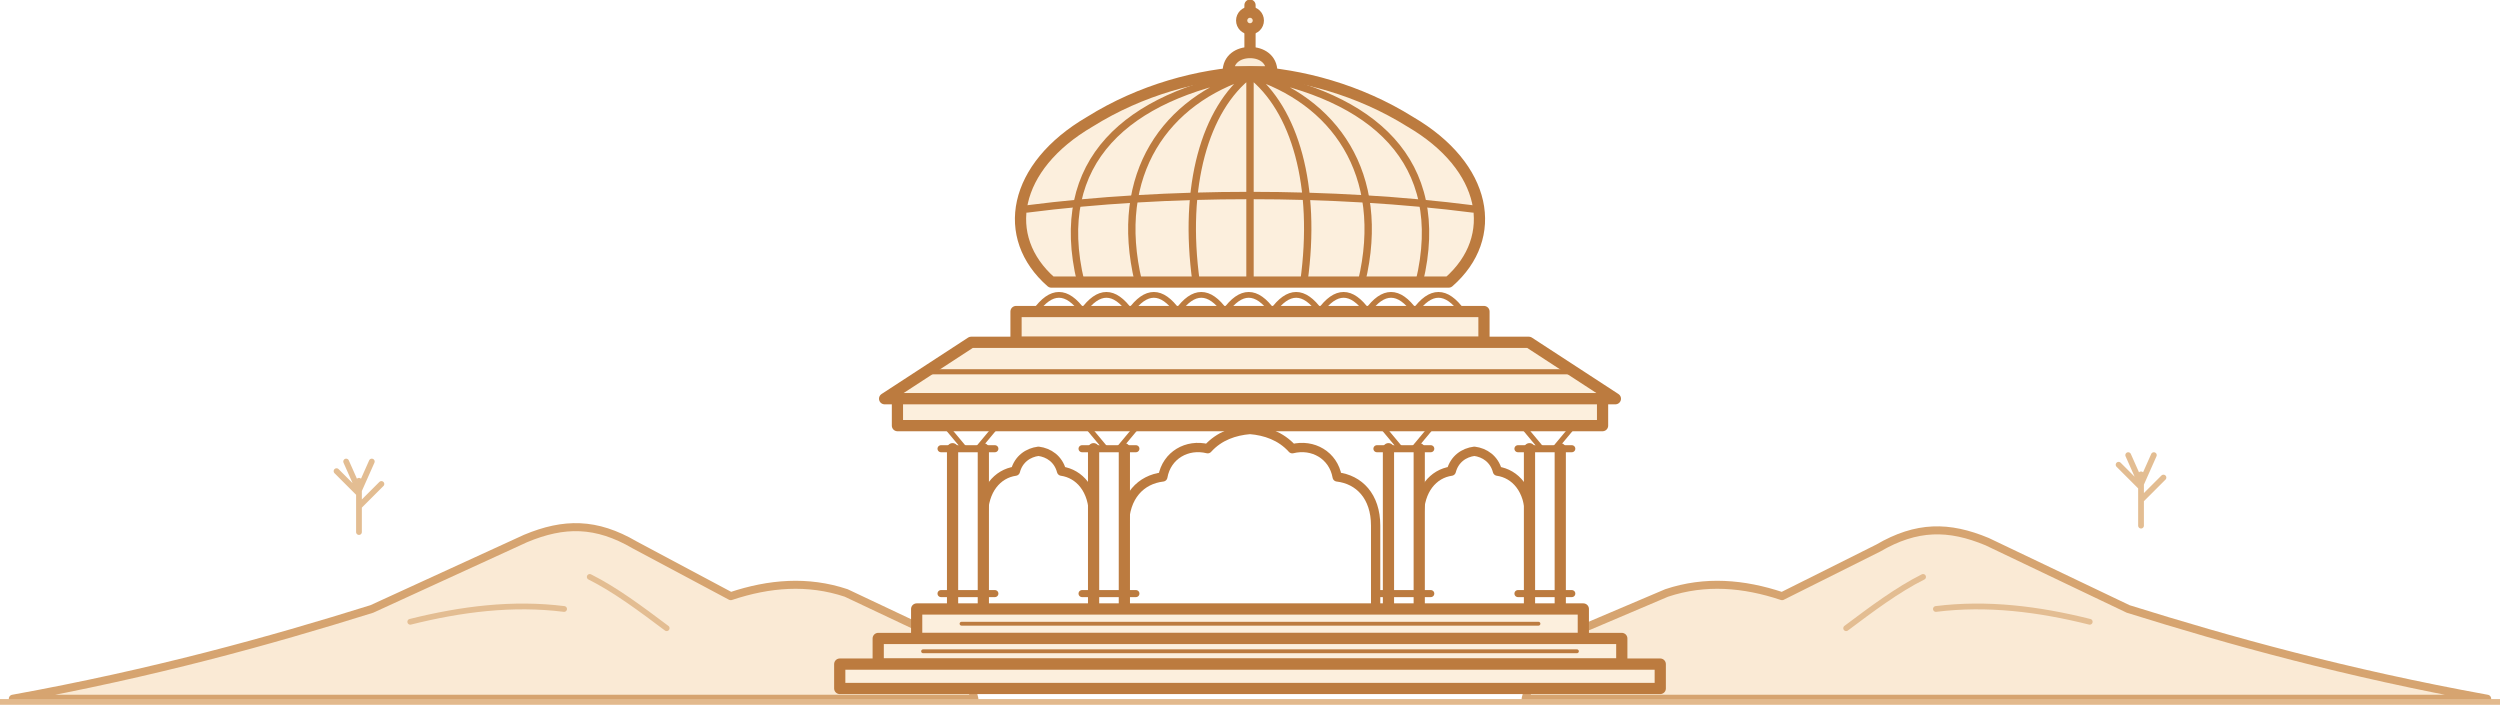
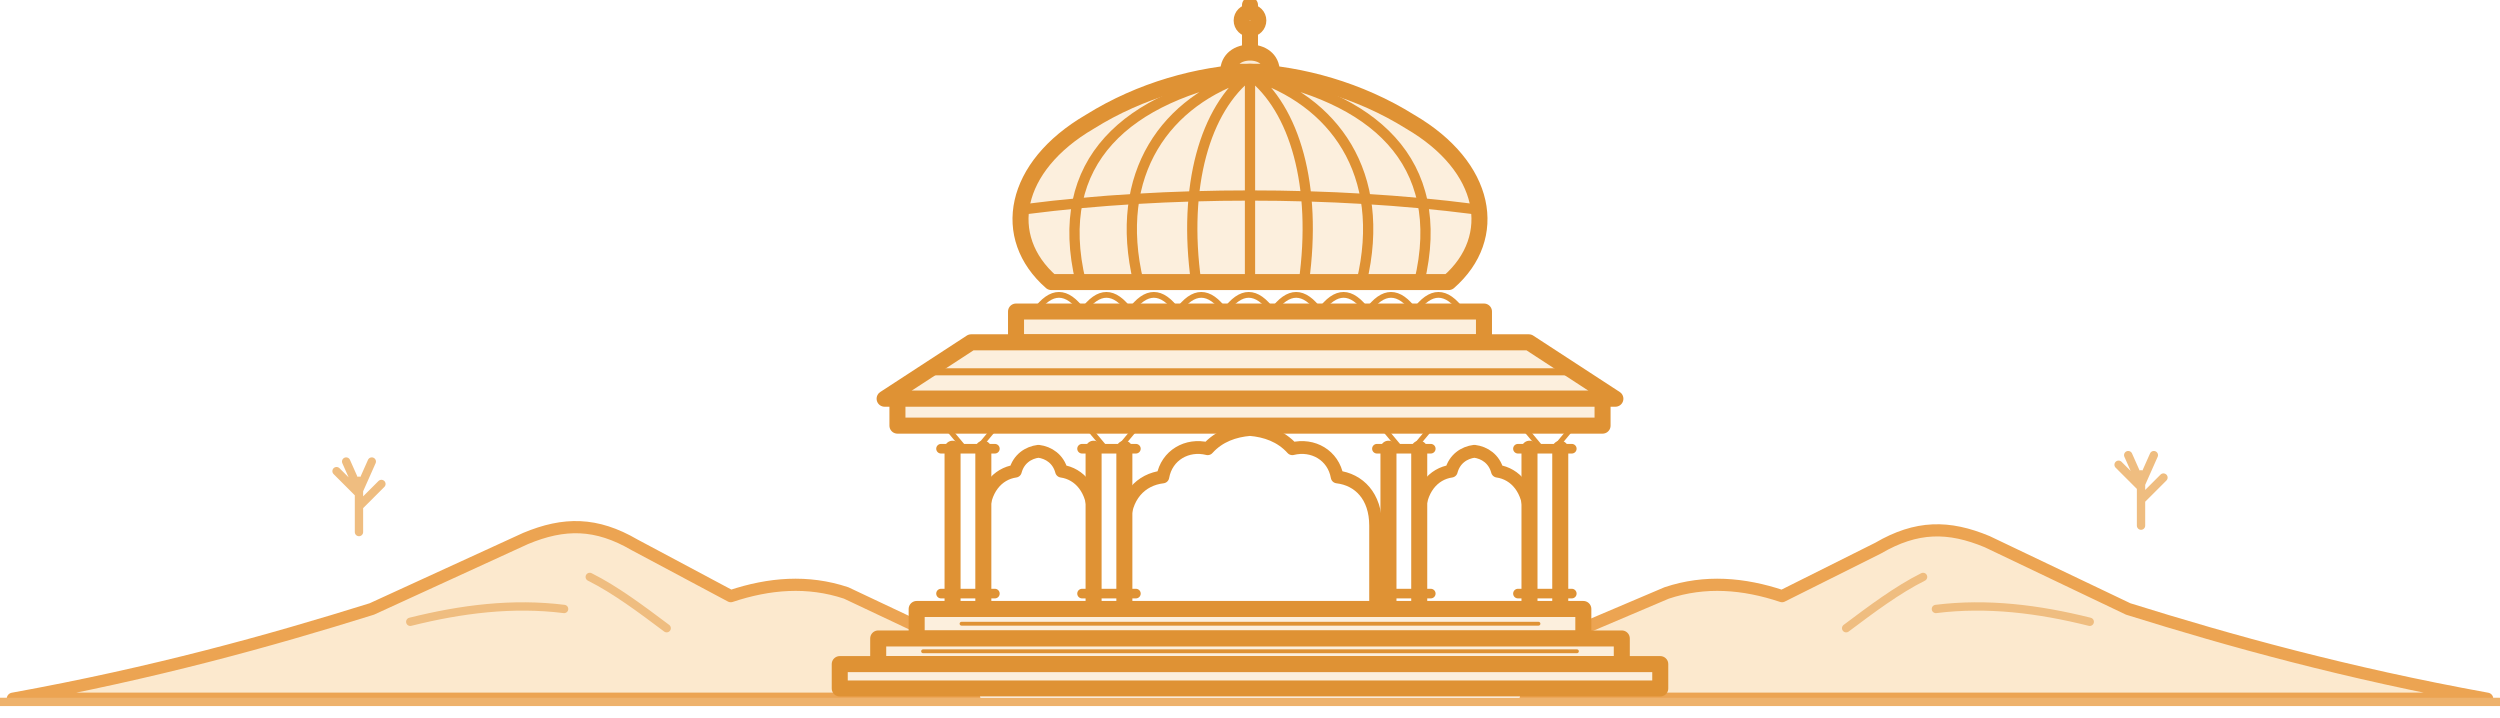
<svg xmlns="http://www.w3.org/2000/svg" viewBox="0 0 390 112" width="390" height="112">
-   <g fill="#f8e1c4" fill-opacity=".7" stroke="#d6a470" stroke-width="1.25" stroke-linejoin="round">
+   <g fill="#fbe3c2" fill-opacity=".8" stroke="#eca452" stroke-width="1.9" stroke-linejoin="round">
    <path d="M2 109C24 105 42 100 58 95L82 84C88 81.5 93 81.5 99 85L114 93C120 91 126 90.5 132 92.5L150 101 152 109Z" />
    <path d="M388 109C366 105 348 100 332 95L310 84.5C304 82 299 82 293 85.5L278 93C272 91 266 90.5 260 92.5L240 101 238 109Z" />
  </g>
-   <g fill="none" stroke="#e3bd92" stroke-width=".9" stroke-linecap="round">
+   <g fill="none" stroke="#efbd80" stroke-width="1.3" stroke-linecap="round">
    <path d="M64 97C72 95 80 94 88 95M92 90C96 92 100 95 104 98M300 90C296 92 292 95 288 98M326 97C318 95 310 94 302 95" />
-     <path d="M0 109.5H390" stroke="#e2b98d" />
+     <path d="M0 109.5H390" stroke="#eeb26c" />
    <path d="M56 83V75M56 77L52.5 73.5M56 79L59.5 75.5M56 76.5L54 72M56 76.5 58 72" />
    <path d="M334 82V74M334 76 330.5 72.5M334 78 337.5 74.5M334 75.5 332 71M334 75.5 336 71" />
  </g>
-   <g fill="none" stroke="#bc7b3f" stroke-width="1.75" stroke-linejoin="round" stroke-linecap="round">
+   <g fill="none" stroke="#df9234" stroke-width="2.5" stroke-linejoin="round" stroke-linecap="round">
    <path d="M195 .8V8.2" />
    <circle cx="195" cy="3.2" r="1.3" fill="#fbecd8" />
    <path d="M191.6 11.2C191.6 9.2 193.2 8.2 195 8.2S198.4 9.2 198.4 11.2Z" fill="#fbecd8" />
    <path d="M164 44C156 37 158 26 170 19 178 14 187 11.6 195 11.2 203 11.6 212 14 220 19 232 26 234 37 226 44Z" fill="#fcefdd" />
-     <path d="M195 11.6V44M195 11.6C188 17 184.5 29 186.6 44M195 11.6C202 17 205.5 29 203.4 44M195 11.6C182 15.6 173.5 27 177.6 44M195 11.6C208 15.6 216.5 27 212.4 44M195 11.6C176 15 164 25 168.6 44M195 11.6C214 15 226 25 221.4 44" stroke-width="1.15" />
-     <path d="M160.2 32.6C182 29.8 208 29.8 229.8 32.6" stroke-width="1.15" />
+     <path d="M195 11.6V44M195 11.6C188 17 184.5 29 186.6 44M195 11.6C202 17 205.5 29 203.4 44M195 11.6C182 15.6 173.5 27 177.6 44M195 11.6C208 15.6 216.5 27 212.4 44M195 11.6C176 15 164 25 168.6 44M195 11.6C214 15 226 25 221.4 44" stroke-width="1.6" />
+     <path d="M160.2 32.6C182 29.8 208 29.8 229.8 32.6" stroke-width="1.6" />
    <path d="M161.5 48.6Q165.2 43.4 168.9 48.6 172.6 43.4 176.3 48.6 180 43.4 183.7 48.6 187.4 43.4 191.1 48.6 194.8 43.4 198.5 48.6 202.2 43.4 205.9 48.6 209.6 43.4 213.3 48.6 217 43.4 220.7 48.6 224.4 43.4 228.1 48.6" stroke-width=".9" />
    <path d="M158.5 48.6H231.5V53.4H158.5Z" fill="#fcefdd" />
    <path d="M151.5 53.4H238.5L252 62.2H138Z" fill="#fcefdd" />
-     <path d="M145 58H245" stroke-width=".8" />
+     <path d="M145 58H245" stroke-width="1.1" />
    <path d="M140 62.2H250V66.4H140Z" fill="#fcefdd" />
    <path d="M147.5 66.4 150.5 70M155.5 66.4 152.5 70M169.5 66.4 172.5 70M177.5 66.4 174.5 70M215.5 66.4 218.5 70M223.5 66.4 220.5 70M237.5 66.4 240.5 70M245.5 66.4 242.5 70" stroke-width=".8" />
    <path d="M148.6 70V95M153.4 70V95M170.6 70V95M175.4 70V95M216.6 70V95M221.4 70V95M238.6 70V95M243.4 70V95" />
-     <path d="M146.8 70H155.2M168.8 70H177.2M214.8 70H223.2M236.8 70H245.2M146.8 92.6H155.2M168.8 92.6H177.2M214.8 92.6H223.2M236.8 92.6H245.2" stroke-width="1.1" />
-     <path d="M153.4 95V80.5C153.4 76.4 155.6 73.9 158.4 73.5 158.9 71.6 160.4 70.6 162 70.4 163.6 70.6 165.1 71.6 165.6 73.5 168.4 73.9 170.6 76.4 170.6 80.5V95" stroke-width="1.45" />
-     <path d="M221.4 95V80.5C221.4 76.4 223.6 73.9 226.4 73.5 226.9 71.6 228.4 70.6 230 70.4 231.6 70.6 233.1 71.6 233.6 73.5 236.4 73.9 238.6 76.4 238.6 80.5V95" stroke-width="1.45" />
-     <path d="M175.4 95V82C175.4 77.4 178 74.8 181.4 74.4 182 71 185.2 69.2 188.4 70 190.2 68 192.6 67.2 195 67 197.4 67.2 199.8 68 201.6 70 204.8 69.2 208 71 208.6 74.4 212 74.8 214.6 77.4 214.6 82V95" stroke-width="1.45" />
+     <path d="M146.8 70H155.2M168.8 70H177.2M214.8 70H223.2M236.8 70H245.2M146.8 92.6H155.2M168.8 92.6H177.2M214.8 92.6H223.2M236.8 92.6H245.2" stroke-width="1.5" />
+     <path d="M153.4 95V80.5C153.4 76.4 155.6 73.9 158.4 73.5 158.9 71.6 160.4 70.6 162 70.4 163.6 70.6 165.1 71.6 165.6 73.5 168.4 73.9 170.6 76.4 170.6 80.5V95" stroke-width="2" />
+     <path d="M221.4 95V80.5C221.4 76.4 223.6 73.9 226.4 73.5 226.9 71.6 228.4 70.6 230 70.4 231.6 70.6 233.1 71.6 233.6 73.5 236.4 73.9 238.6 76.4 238.6 80.5V95" stroke-width="2" />
+     <path d="M175.4 95V82C175.4 77.4 178 74.8 181.4 74.4 182 71 185.2 69.2 188.4 70 190.2 68 192.6 67.2 195 67 197.4 67.2 199.8 68 201.6 70 204.8 69.2 208 71 208.6 74.4 212 74.8 214.6 77.4 214.6 82V95" stroke-width="2" />
    <path d="M143 95H247V99.6H143Z" fill="#fcefdd" />
    <path d="M137 99.6H253V103.6H137Z" fill="#fcefdd" />
    <path d="M131 103.6H259V107.4H131Z" fill="#fcefdd" />
    <path d="M150 97.3H240M144 101.6H246" stroke-width=".6" />
  </g>
</svg>
